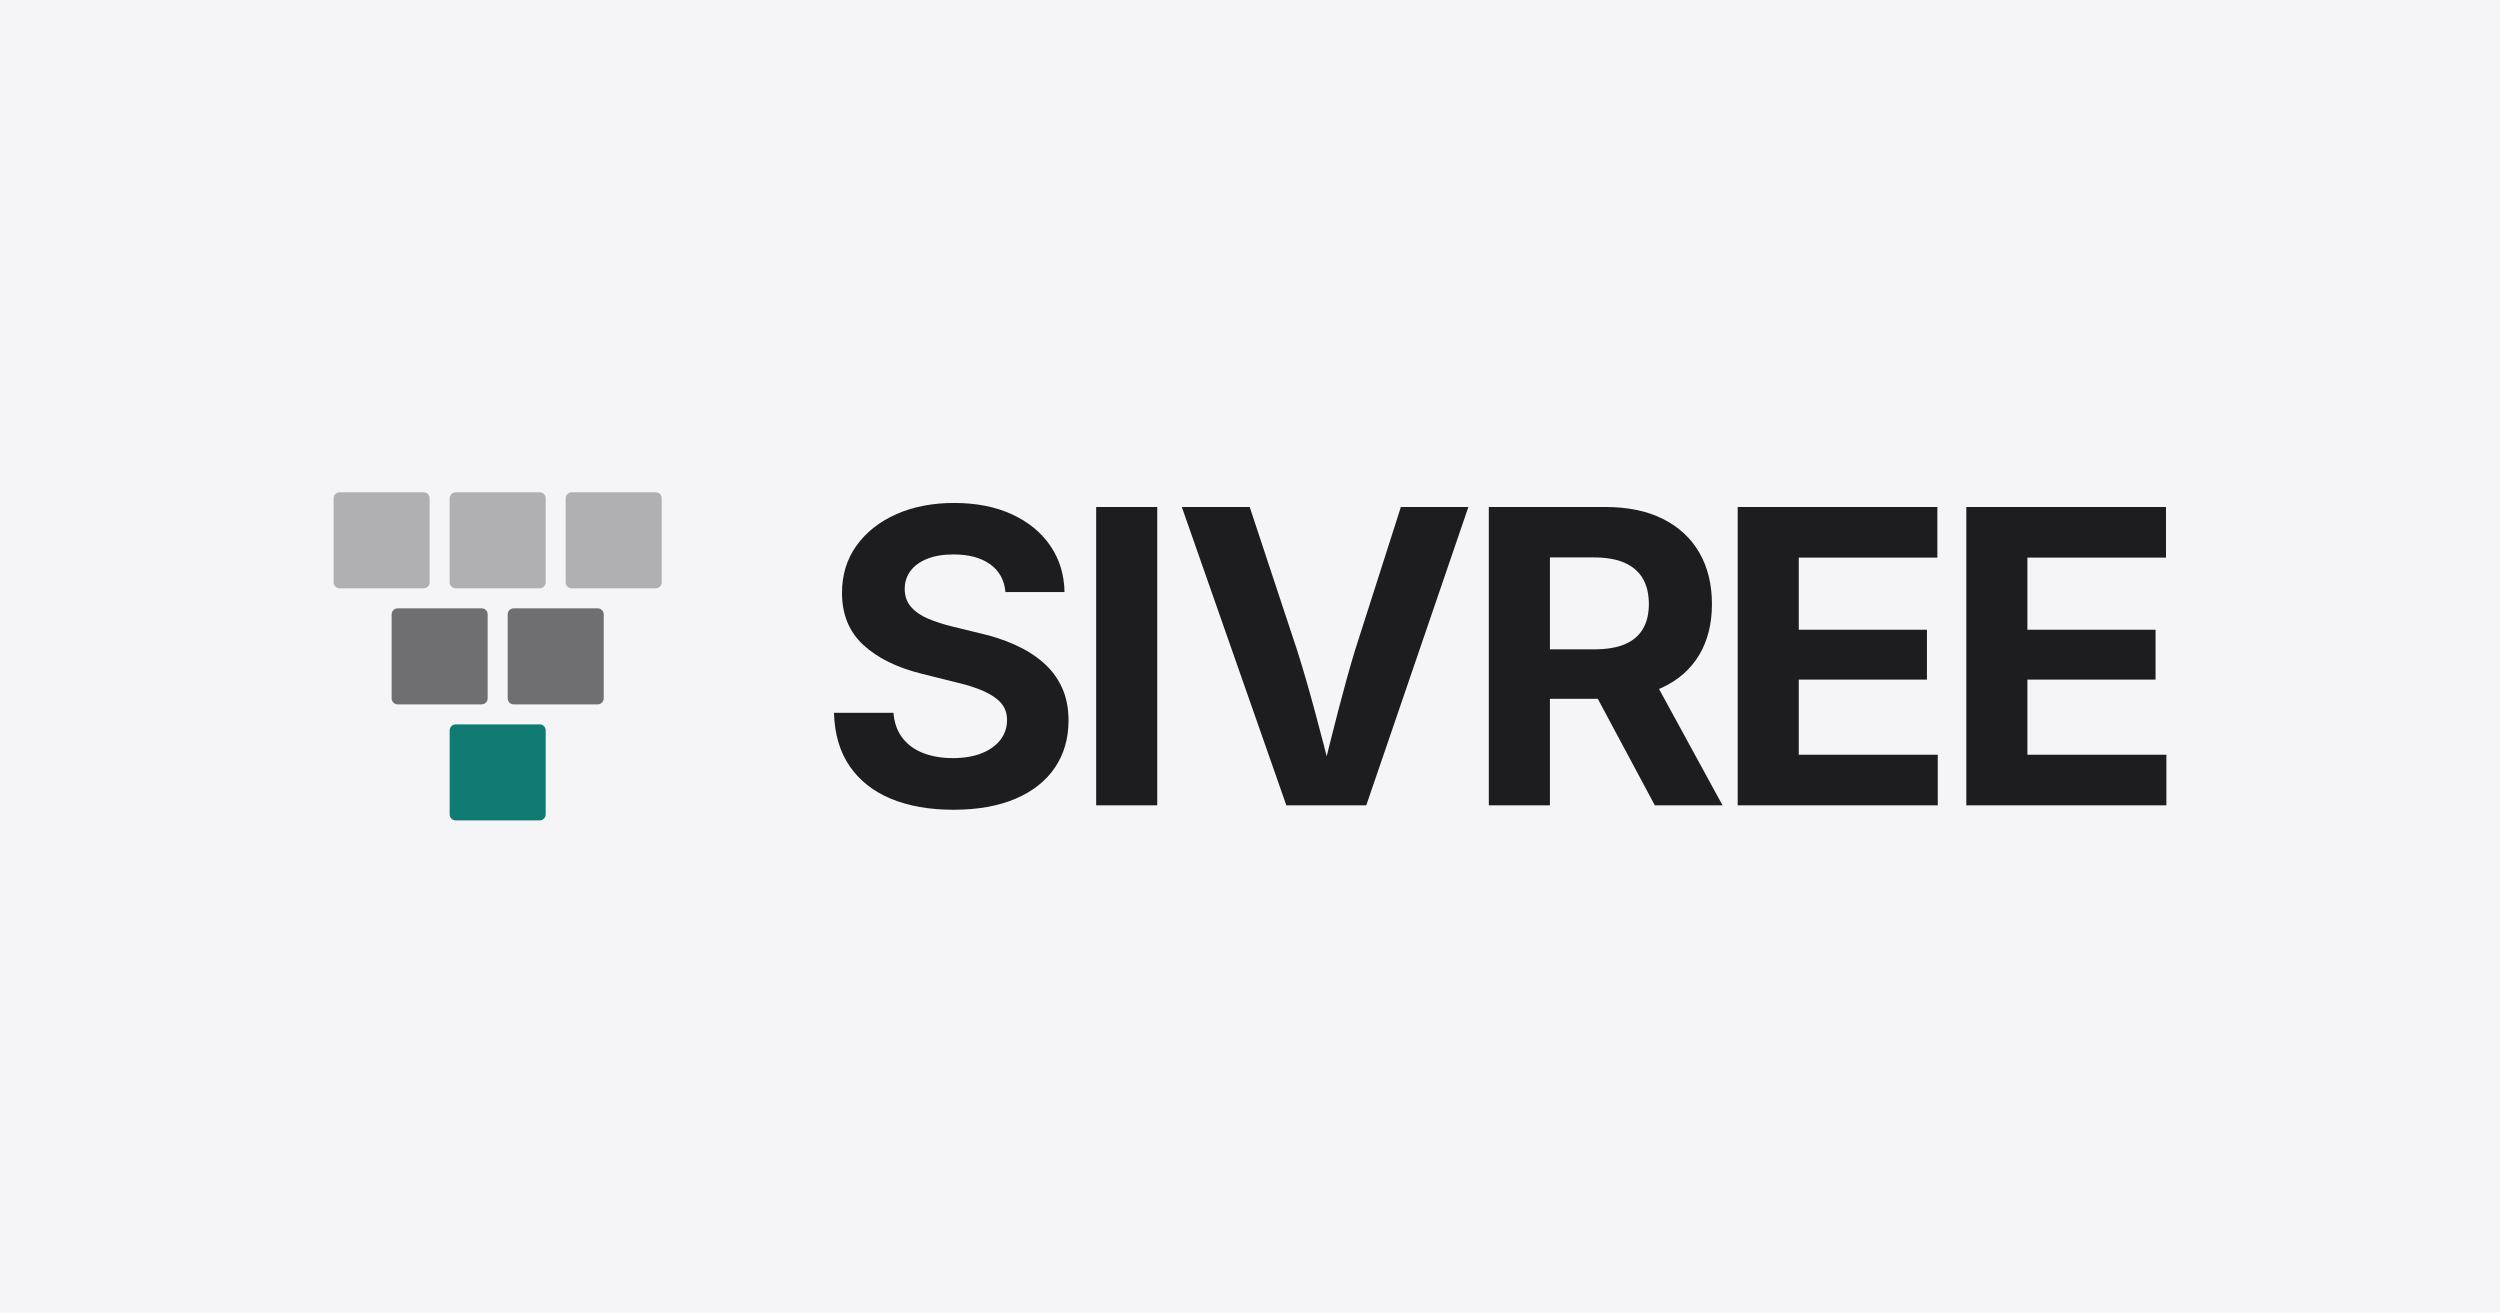
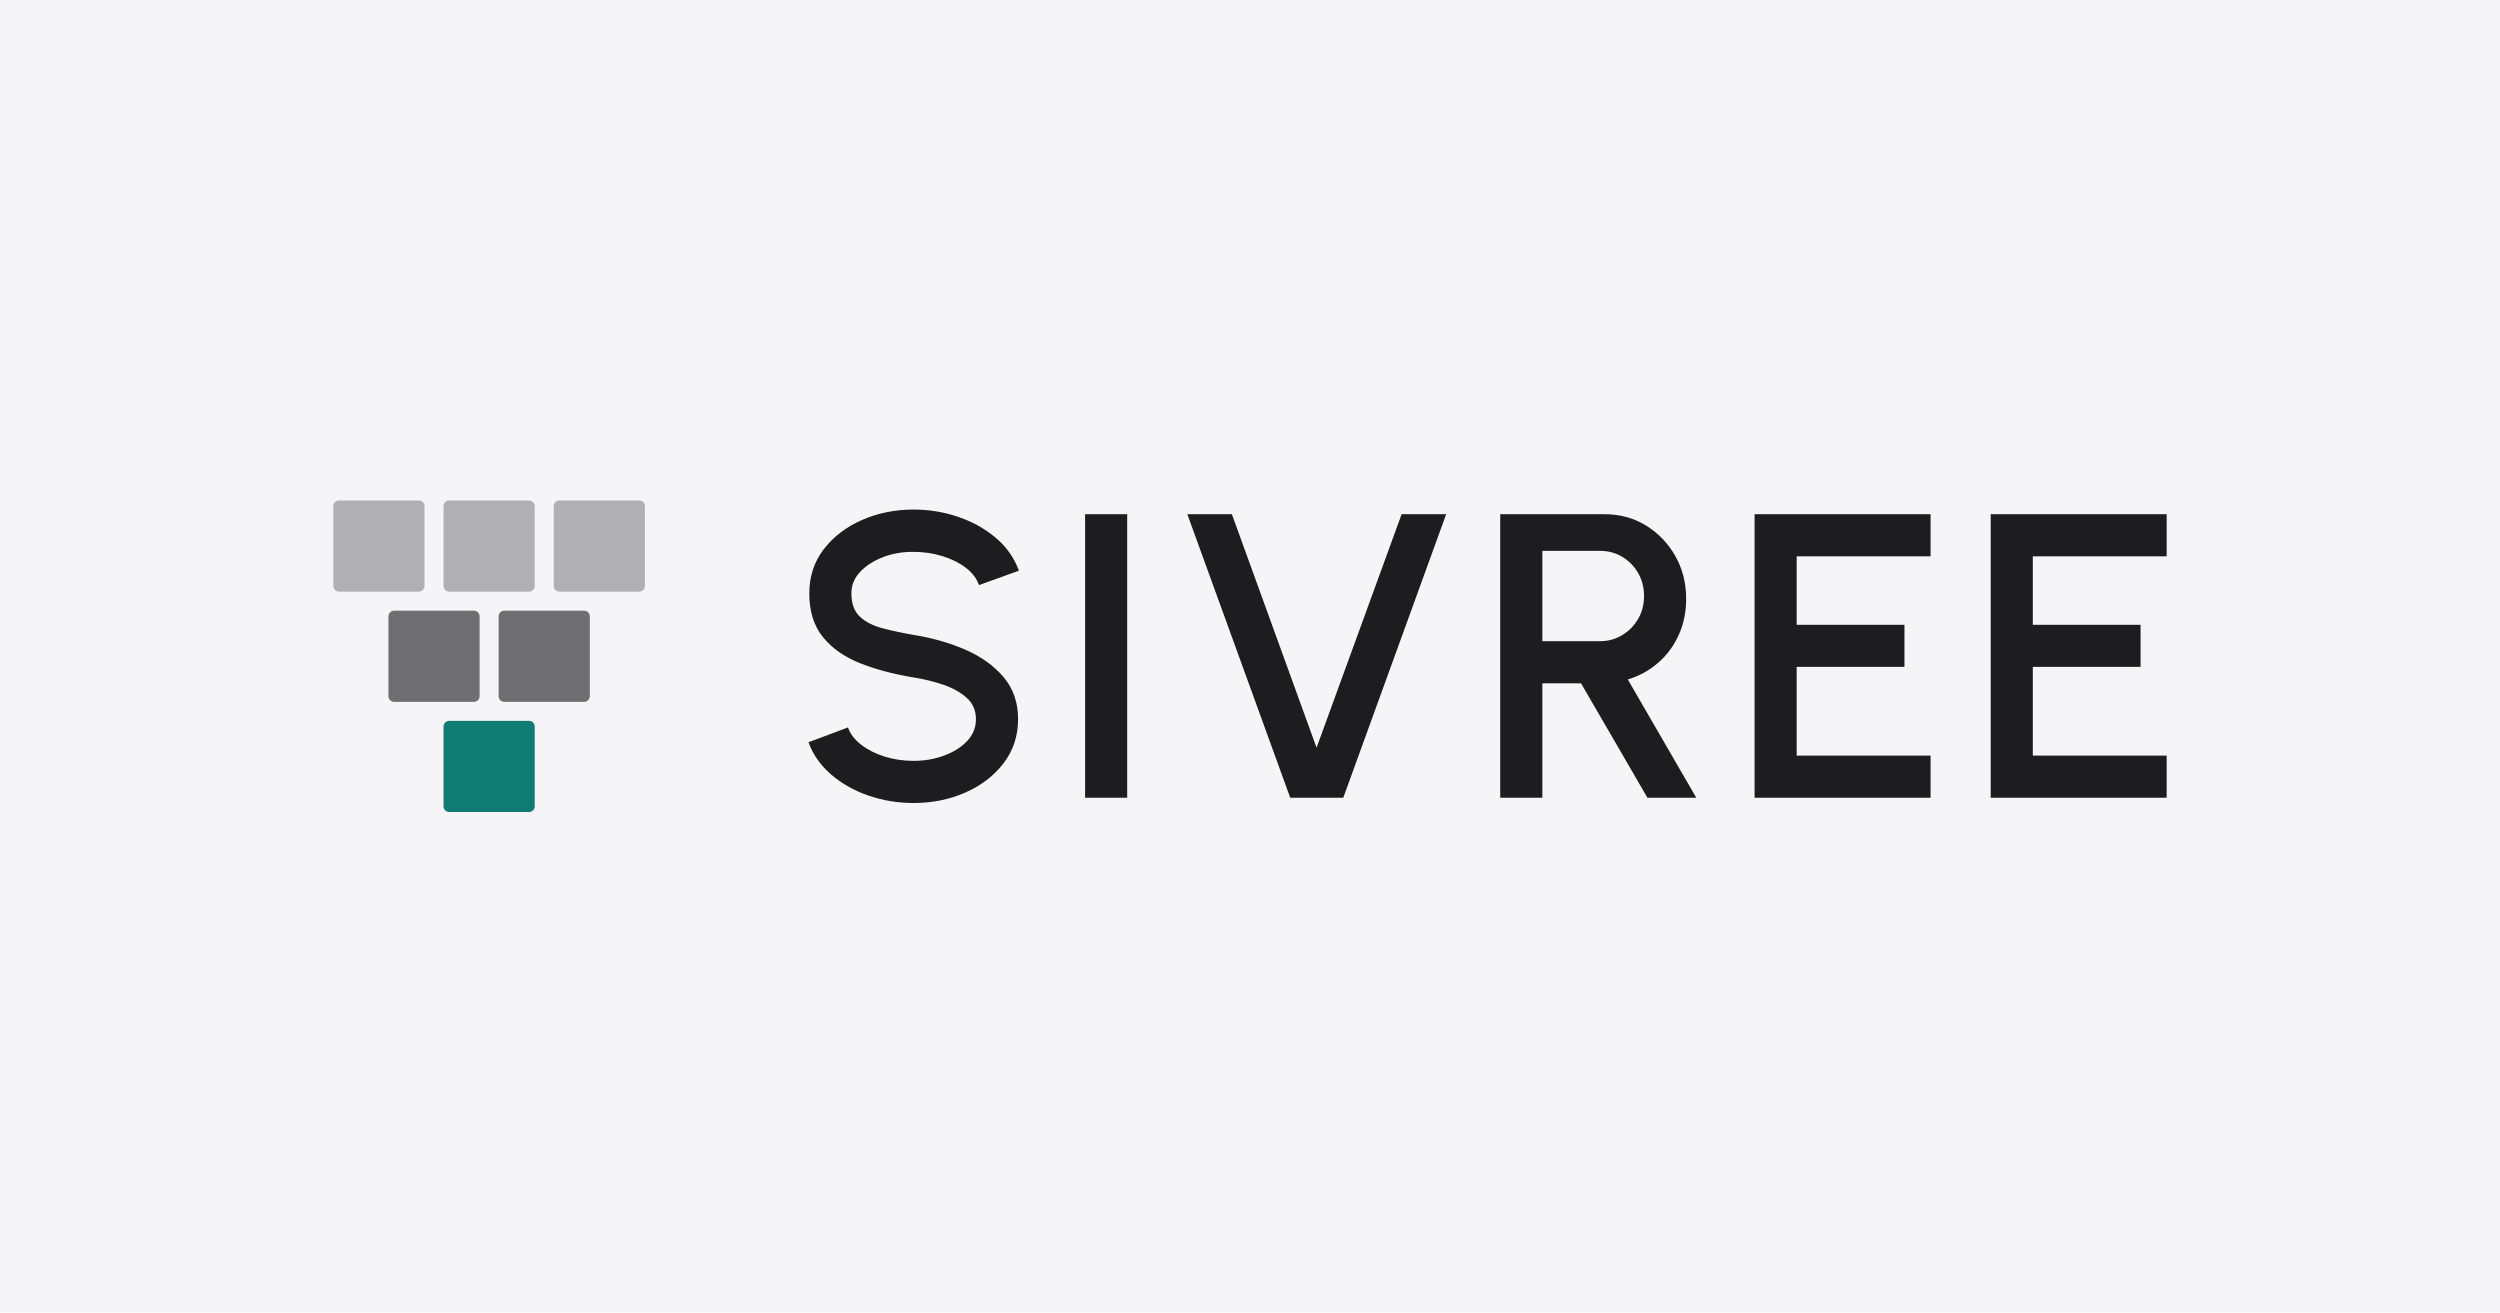
<svg xmlns="http://www.w3.org/2000/svg" viewBox="0 0 1200 630">
  <rect width="1200" height="630" fill="#f5f5f7" />
-   <svg x="160" y="236.3" width="880" height="157.5" viewBox="0 0 4468.5 800">
+   <svg x="160" y="240.2" width="880" height="149.6" viewBox="0 0 4707.4 800">
    <g transform="scale(9.7561)">
      <rect x="0" y="0" width="24" height="24" rx="1.5" fill="#1d1d1f" fill-opacity="0.32" />
      <rect x="29" y="0" width="24" height="24" rx="1.5" fill="#1d1d1f" fill-opacity="0.32" />
      <rect x="58" y="0" width="24" height="24" rx="1.5" fill="#1d1d1f" fill-opacity="0.32" />
      <rect x="14.5" y="29" width="24" height="24" rx="1.5" fill="#1d1d1f" fill-opacity="0.62" />
      <rect x="43.5" y="29" width="24" height="24" rx="1.5" fill="#1d1d1f" fill-opacity="0.62" />
      <rect x="29" y="58" width="24" height="24" rx="1.5" fill="#0f7b72" />
    </g>
-     <path transform="translate(1220 26)" fill="#1d1d1f" d="M291.0 748.0L291.0 748.0Q203.6 748.0 138.9 721.2Q74.2 694.3 38.1 641.6Q2.0 588.9 0 511.7L0 511.7L145.0 511.7Q147.9 548.3 167.0 573.0Q186.0 597.7 217.8 609.9Q249.5 622.1 289.6 622.1L289.6 622.1Q329.6 622.1 359.1 610.6Q388.7 599.1 405.3 578.1Q421.9 557.1 421.9 529.3L421.9 529.3Q421.9 504.4 407.0 487.5Q392.1 470.7 364.3 458.5Q336.4 446.3 296.4 437.0L296.4 437.0L216.3 417.0Q124.0 394.5 71.8 346.4Q19.5 298.3 19.5 219.2L19.5 219.2Q19.5 153.3 54.9 104.0Q90.3 54.7 152.1 27.3Q213.9 0 293.0 0L293.0 0Q373.5 0 433.6 27.6Q493.7 55.2 527.3 104.2Q561.0 153.3 562.0 217.3L562.0 217.3L418.0 217.3Q414.1 173.3 380.6 149.4Q347.2 125.5 291.5 125.5L291.5 125.5Q253.9 125.5 227.1 136.2Q200.2 147.0 186.3 166.0Q172.4 185.1 172.4 209.5L172.4 209.5Q172.4 236.3 188.5 254.2Q204.6 272.0 231.4 283.0Q258.3 293.9 288.6 301.3L288.6 301.3L354.5 317.4Q400.4 327.6 439.9 345.2Q479.5 362.8 509.3 388.4Q539.1 414.1 555.4 449.2Q571.8 484.4 571.8 530.3L571.8 530.3Q571.8 596.2 538.6 645.3Q505.4 694.3 442.4 721.2Q379.4 748.0 291.0 748.0ZM639.2 9.8L788.1 9.8L788.1 737.3L639.2 737.3L639.2 9.8ZM1297.7 737.3L1102.9 737.3L848.0 9.8L1013.5 9.8L1129.7 360.8Q1150.7 427.2 1172.2 507.1Q1193.7 586.9 1217.6 681.6L1217.6 681.6L1185.4 681.6Q1208.8 585.9 1229.3 506.6Q1249.8 427.2 1269.8 360.8L1269.8 360.8L1382.1 9.8L1546.7 9.8L1297.7 737.3ZM1745.5 737.3L1596.5 737.3L1596.5 9.8L1880.2 9.8Q1963.2 9.8 2021.3 39.1Q2079.5 68.4 2110.0 121.6Q2140.5 174.8 2140.5 246.6L2140.5 246.6Q2140.5 318.4 2109.5 370.4Q2078.5 422.4 2019.6 450.0Q1960.8 477.5 1876.8 477.5L1876.8 477.5L1684.4 477.5L1684.4 356.9L1852.9 356.9Q1898.8 356.9 1928.1 344.5Q1957.4 332.0 1972.0 307.4Q1986.7 282.7 1986.7 246.6L1986.7 246.6Q1986.7 209.5 1972.0 184.3Q1957.4 159.2 1927.8 146.0Q1898.3 132.8 1852.4 132.8L1852.4 132.8L1745.5 132.8L1745.5 737.3ZM2166.4 737.3L2001.3 737.3L1824.1 406.3L1985.7 406.3L2166.4 737.3ZM2691.1 737.3L2203.3 737.3L2203.3 9.8L2690.1 9.8L2690.1 133.3L2352.2 133.3L2352.2 309.1L2664.7 309.1L2664.7 430.7L2352.2 430.7L2352.2 613.8L2691.1 613.8L2691.1 737.3ZM3248.5 737.3L2760.7 737.3L2760.7 9.8L3247.5 9.8L3247.5 133.3L2909.6 133.3L2909.6 309.1L3222.1 309.1L3222.1 430.7L2909.6 430.7L2909.6 613.8L3248.5 613.8L3248.5 737.3Z" />
+     <path transform="translate(1220 23.3)" fill="#1d1d1f" d="M269.9 753.5L269.9 753.5Q210.1 753.5 155.0 734.8Q99.8 716.0 58.8 680.9Q17.7 645.8 0 597.5L0 597.5L101.4 559.5Q110.2 584.5 135.5 604.0Q160.7 623.5 195.8 634.4Q230.9 645.3 269.9 645.3L269.9 645.3Q311.5 645.3 348.1 631.8Q384.8 618.3 407.4 594.4Q430.0 570.4 430.0 538.2L430.0 538.2Q430.0 504.9 406.4 483.6Q382.7 462.3 346.1 449.8Q309.4 437.3 269.9 431.1L269.9 431.1Q193.4 418.6 132.9 394.7Q72.3 370.8 37.2 327.6Q2.1 284.4 2.1 215.3L2.1 215.3Q2.1 150.3 39.3 101.9Q76.4 53.6 137.5 26.8Q198.6 0 269.9 0L269.9 0Q328.6 0 383.5 18.5Q438.4 36.9 480.2 72.0Q522.1 107.1 540.3 157.0L540.3 157.0L437.8 194.0Q429 168.5 404.0 149.5Q379.1 130.5 344.0 119.6Q308.9 108.7 269.9 108.7L269.9 108.7Q228.3 108.2 192.1 121.9Q156 135.7 133.1 159.6Q110.2 183.6 110.2 215.3L110.2 215.3Q110.2 254.3 131.6 274.6Q152.9 294.8 189.0 304.5Q225.2 314.1 269.9 321.9L269.9 321.9Q341.6 333.3 402.7 359.8Q463.8 386.4 501.0 430.3Q538.2 474.2 538.2 538.2L538.2 538.2Q538.2 602.7 501.0 651.3Q463.8 699.9 402.7 726.7Q341.6 753.5 269.9 753.5ZM818.4 740.0L710.3 740.0L710.3 12.0L818.4 12.0L818.4 740.0ZM1373.2 740.0L1237 740.0L972.8 12.0L1087.2 12.0L1304.6 611.5L1523 12.0L1637.4 12.0L1373.2 740.0ZM1884.4 740.0L1776.2 740.0L1776.2 12.0L2044.0 12.0Q2103.3 12.0 2150.6 41.1Q2197.9 70.2 2225.7 119.3Q2253.6 168.5 2253.6 228.8L2253.6 228.8Q2253.6 279.8 2234.6 321.9Q2215.6 364 2181.5 393.6Q2147.5 423.3 2103.8 436.3L2103.8 436.3L2279.6 740.0L2154.2 740.0L1983.7 446.2L1884.4 446.2L1884.4 740.0ZM1884.4 106.1L1884.4 338L2032.6 338Q2063.8 338 2089.5 322.4Q2115.2 306.8 2130.3 280.8Q2145.4 254.8 2145.4 222.0L2145.4 222.0Q2145.4 189.3 2130.3 163.0Q2115.2 136.8 2089.5 121.4Q2063.8 106.1 2032.6 106.1L2032.6 106.1L1884.4 106.1ZM2881.2 740.0L2429.3 740.0L2429.3 12.0L2881.2 12.0L2881.2 120.1L2537.4 120.1L2537.4 295.9L2814.1 295.9L2814.1 404.0L2537.4 404.0L2537.4 631.8L2881.2 631.8L2881.2 740.0ZM3487.4 740.0L3035.6 740.0L3035.6 12.0L3487.4 12.0L3487.4 120.1L3143.7 120.1L3143.7 295.9L3420.4 295.9L3420.4 404.0L3143.7 404.0L3143.7 631.8L3487.4 631.8L3487.4 740.0Z" />
  </svg>
</svg>
